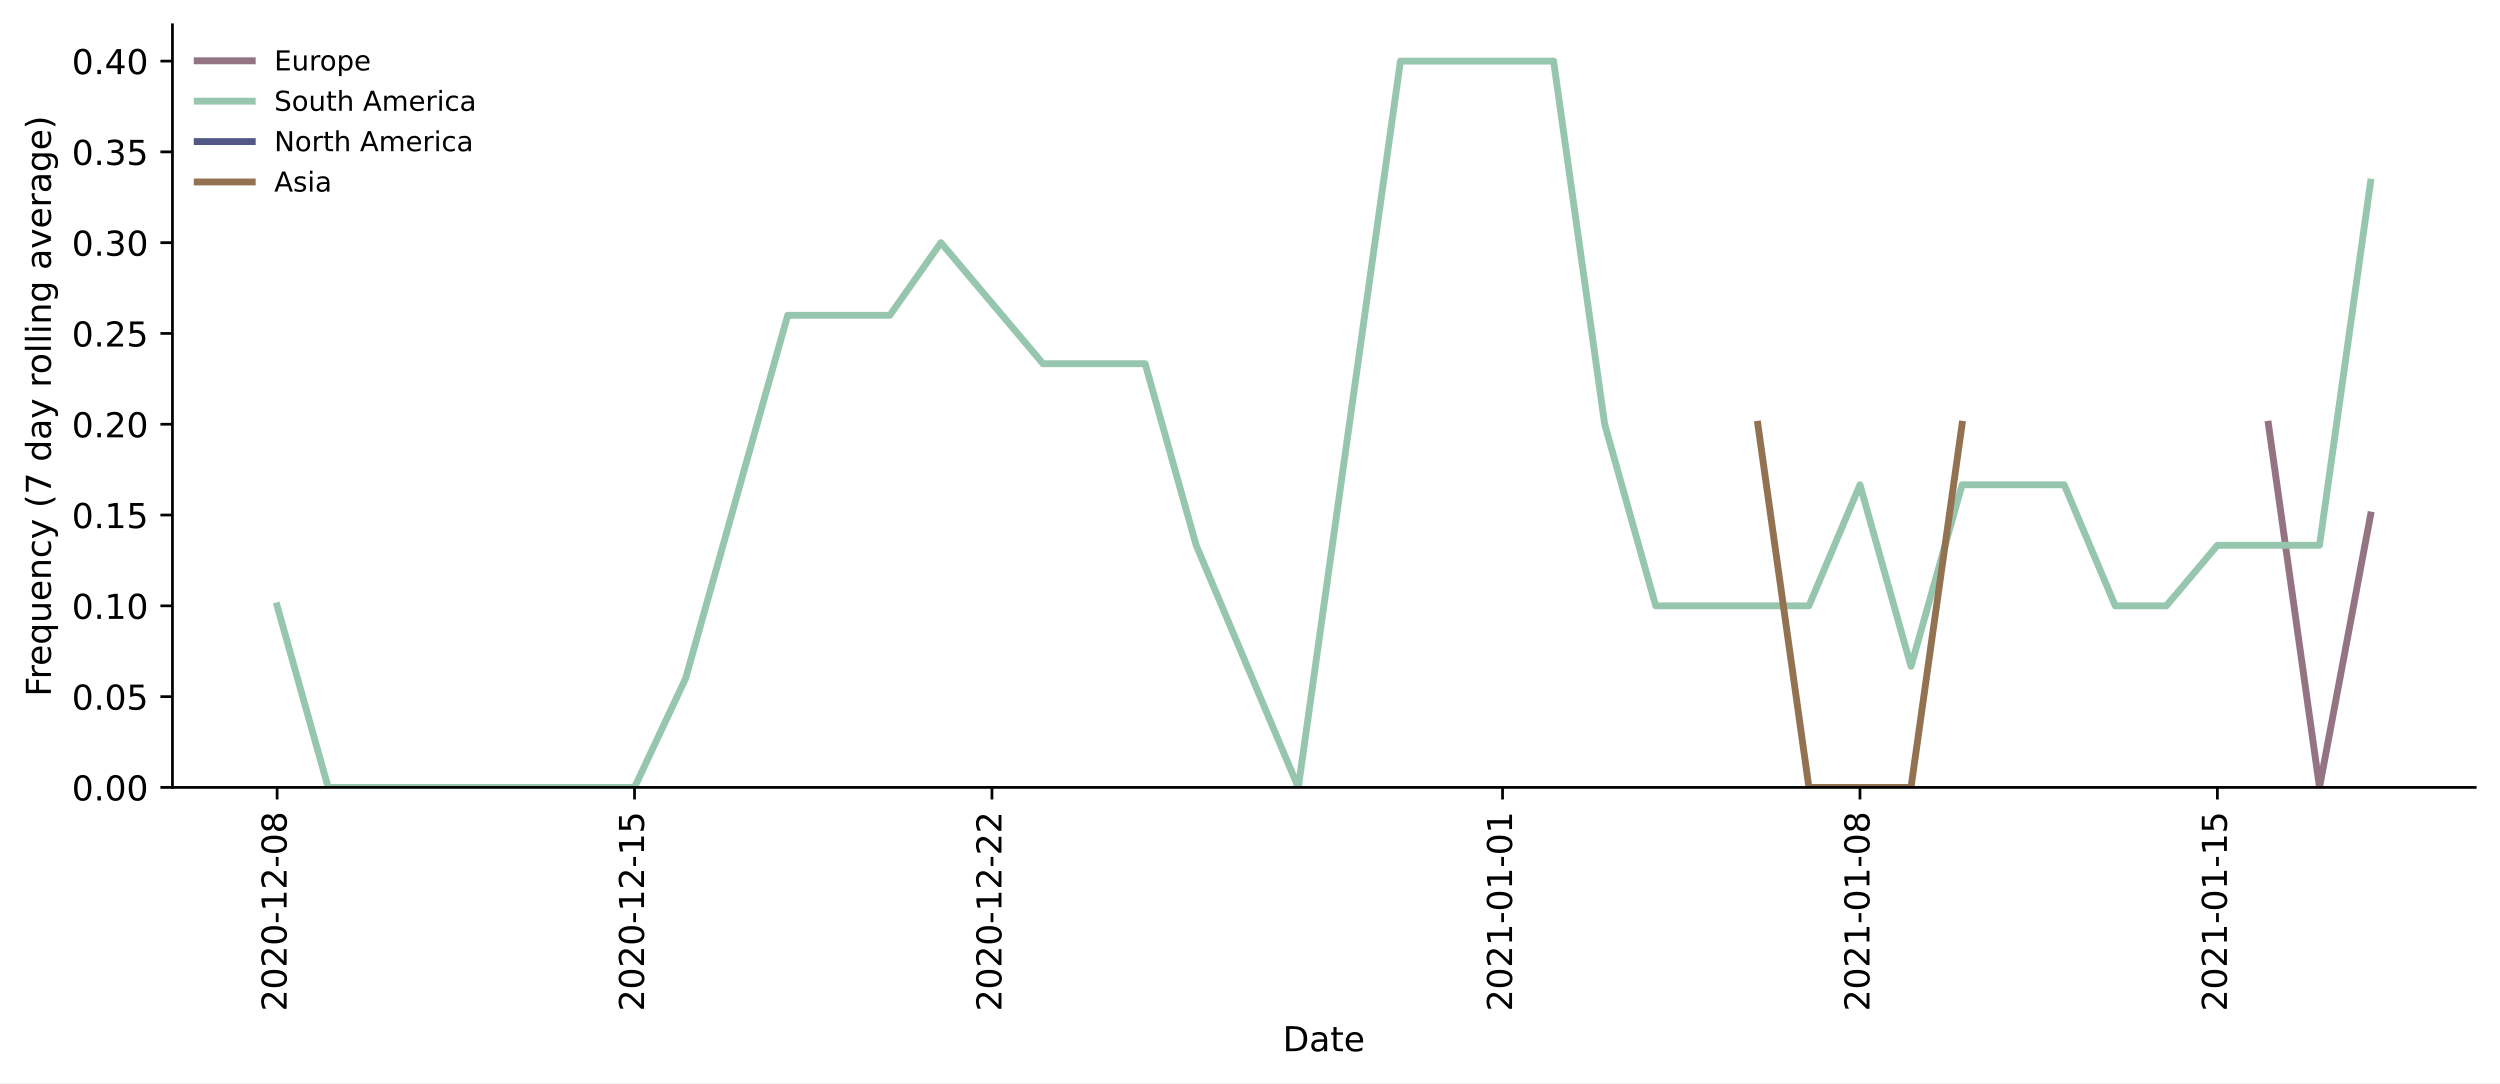
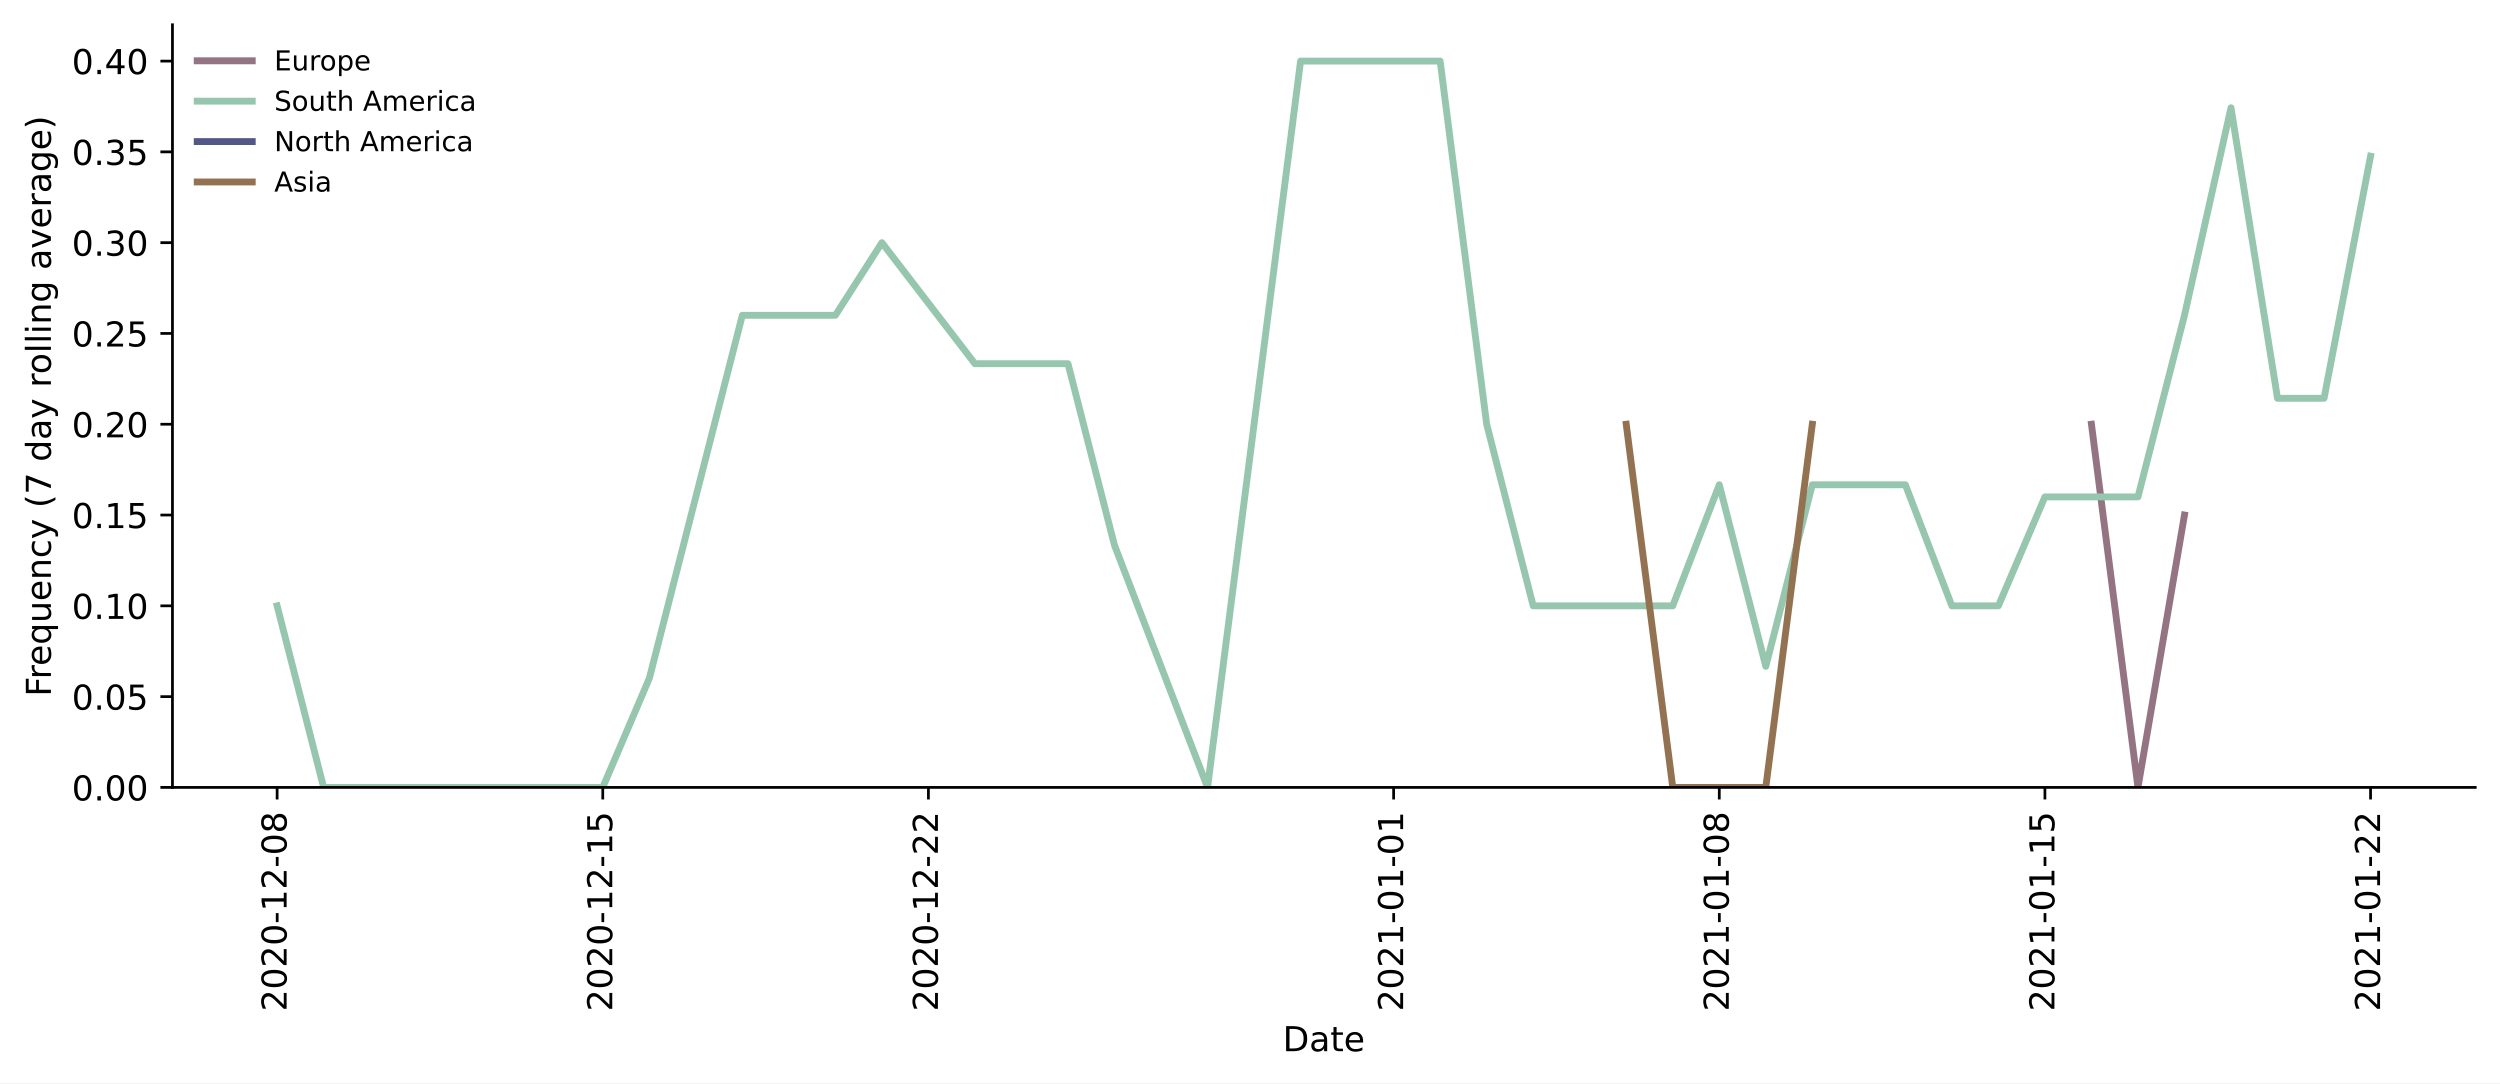
<svg xmlns="http://www.w3.org/2000/svg" xmlns:xlink="http://www.w3.org/1999/xlink" height="314.954pt" version="1.1" viewBox="0 0 726.944 314.954" width="726.944pt">
  <defs>
    <style type="text/css">*{stroke-linecap:butt;stroke-linejoin:round;}</style>
  </defs>
  <g id="figure_1">
    <g id="patch_1">
      <path d="M 0 314.954  L 726.944 314.954  L 726.944 0  L 0 0  z " style="fill:#ffffff;" />
    </g>
    <g id="axes_1">
      <g id="patch_2">
        <path d="M 50.144 228.96  L 719.744 228.96  L 719.744 7.2  L 50.144 7.2  z " style="fill:#ffffff;" />
      </g>
      <g id="matplotlib.axis_1">
        <g id="xtick_1">
          <g id="line2d_1">
            <defs>
-               <path d="M 0 0  L 0 3.5  " id="ma8c5fce432" style="stroke:#000000;stroke-width:0.8;" />
-             </defs>
-             <g>
-               <use style="stroke:#000000;stroke-width:0.8;" x="80.58" xlink:href="#ma8c5fce432" y="228.96" />
+               <path d="M 0 0  L 0 3.5  " id="m5f288d30f6" style="stroke:#000000;stroke-width:0.8;" />
+             </defs>
+             <g>
+               <use style="stroke:#000000;stroke-width:0.8;" x="80.58" xlink:href="#m5f288d30f6" y="228.96" />
            </g>
          </g>
          <g id="text_1">
            <g transform="translate(83.33949 294.0756)rotate(-90)scale(0.1 -0.1)">
              <defs>
                <path d="M 19.188 8.297  L 53.609 8.297  L 53.609 0  L 7.328 0  L 7.328 8.297  Q 12.938 14.109 22.625 23.891  Q 32.328 33.688 34.812 36.531  Q 39.547 41.844 41.422 45.531  Q 43.312 49.219 43.312 52.781  Q 43.312 58.594 39.234 62.25  Q 35.156 65.922 28.609 65.922  Q 23.969 65.922 18.812 64.312  Q 13.672 62.703 7.812 59.422  L 7.812 69.391  Q 13.766 71.781 18.938 73  Q 24.125 74.219 28.422 74.219  Q 39.75 74.219 46.484 68.547  Q 53.219 62.891 53.219 53.422  Q 53.219 48.922 51.531 44.891  Q 49.859 40.875 45.406 35.406  Q 44.188 33.984 37.641 27.219  Q 31.109 20.453 19.188 8.297  z " id="DejaVuSans-50" />
                <path d="M 31.781 66.406  Q 24.172 66.406 20.328 58.906  Q 16.5 51.422 16.5 36.375  Q 16.5 21.391 20.328 13.891  Q 24.172 6.391 31.781 6.391  Q 39.453 6.391 43.281 13.891  Q 47.125 21.391 47.125 36.375  Q 47.125 51.422 43.281 58.906  Q 39.453 66.406 31.781 66.406  z M 31.781 74.219  Q 44.047 74.219 50.516 64.516  Q 56.984 54.828 56.984 36.375  Q 56.984 17.969 50.516 8.266  Q 44.047 -1.422 31.781 -1.422  Q 19.531 -1.422 13.062 8.266  Q 6.594 17.969 6.594 36.375  Q 6.594 54.828 13.062 64.516  Q 19.531 74.219 31.781 74.219  z " id="DejaVuSans-48" />
                <path d="M 4.891 31.391  L 31.203 31.391  L 31.203 23.391  L 4.891 23.391  z " id="DejaVuSans-45" />
                <path d="M 12.406 8.297  L 28.516 8.297  L 28.516 63.922  L 10.984 60.406  L 10.984 69.391  L 28.422 72.906  L 38.281 72.906  L 38.281 8.297  L 54.391 8.297  L 54.391 0  L 12.406 0  z " id="DejaVuSans-49" />
                <path d="M 31.781 34.625  Q 24.75 34.625 20.719 30.859  Q 16.703 27.094 16.703 20.516  Q 16.703 13.922 20.719 10.156  Q 24.75 6.391 31.781 6.391  Q 38.812 6.391 42.859 10.172  Q 46.922 13.969 46.922 20.516  Q 46.922 27.094 42.891 30.859  Q 38.875 34.625 31.781 34.625  z M 21.922 38.812  Q 15.578 40.375 12.031 44.719  Q 8.5 49.078 8.5 55.328  Q 8.5 64.062 14.719 69.141  Q 20.953 74.219 31.781 74.219  Q 42.672 74.219 48.875 69.141  Q 55.078 64.062 55.078 55.328  Q 55.078 49.078 51.531 44.719  Q 48 40.375 41.703 38.812  Q 48.828 37.156 52.797 32.312  Q 56.781 27.484 56.781 20.516  Q 56.781 9.906 50.312 4.234  Q 43.844 -1.422 31.781 -1.422  Q 19.734 -1.422 13.25 4.234  Q 6.781 9.906 6.781 20.516  Q 6.781 27.484 10.781 32.312  Q 14.797 37.156 21.922 38.812  z M 18.312 54.391  Q 18.312 48.734 21.844 45.562  Q 25.391 42.391 31.781 42.391  Q 38.141 42.391 41.719 45.562  Q 45.312 48.734 45.312 54.391  Q 45.312 60.062 41.719 63.234  Q 38.141 66.406 31.781 66.406  Q 25.391 66.406 21.844 63.234  Q 18.312 60.062 18.312 54.391  z " id="DejaVuSans-56" />
              </defs>
              <use xlink:href="#DejaVuSans-50" />
              <use x="63.623" xlink:href="#DejaVuSans-48" />
              <use x="127.246" xlink:href="#DejaVuSans-50" />
              <use x="190.869" xlink:href="#DejaVuSans-48" />
              <use x="254.492" xlink:href="#DejaVuSans-45" />
              <use x="290.576" xlink:href="#DejaVuSans-49" />
              <use x="354.199" xlink:href="#DejaVuSans-50" />
              <use x="417.822" xlink:href="#DejaVuSans-45" />
              <use x="453.906" xlink:href="#DejaVuSans-48" />
              <use x="517.529" xlink:href="#DejaVuSans-56" />
            </g>
          </g>
        </g>
        <g id="xtick_2">
          <g id="line2d_2">
            <g>
-               <use style="stroke:#000000;stroke-width:0.8;" x="184.509" xlink:href="#ma8c5fce432" y="228.96" />
+               <use style="stroke:#000000;stroke-width:0.8;" x="175.271" xlink:href="#m5f288d30f6" y="228.96" />
            </g>
          </g>
          <g id="text_2">
-             <g transform="translate(187.2685 294.0756)rotate(-90)scale(0.1 -0.1)">
+             <g transform="translate(178.0304 294.0756)rotate(-90)scale(0.1 -0.1)">
              <defs>
                <path d="M 10.797 72.906  L 49.516 72.906  L 49.516 64.594  L 19.828 64.594  L 19.828 46.734  Q 21.969 47.469 24.109 47.828  Q 26.266 48.188 28.422 48.188  Q 40.625 48.188 47.75 41.5  Q 54.891 34.812 54.891 23.391  Q 54.891 11.625 47.562 5.094  Q 40.234 -1.422 26.906 -1.422  Q 22.312 -1.422 17.547 -0.641  Q 12.797 0.141 7.719 1.703  L 7.719 11.625  Q 12.109 9.234 16.797 8.062  Q 21.484 6.891 26.703 6.891  Q 35.156 6.891 40.078 11.328  Q 45.016 15.766 45.016 23.391  Q 45.016 31 40.078 35.438  Q 35.156 39.891 26.703 39.891  Q 22.75 39.891 18.812 39.016  Q 14.891 38.141 10.797 36.281  z " id="DejaVuSans-53" />
              </defs>
              <use xlink:href="#DejaVuSans-50" />
              <use x="63.623" xlink:href="#DejaVuSans-48" />
              <use x="127.246" xlink:href="#DejaVuSans-50" />
              <use x="190.869" xlink:href="#DejaVuSans-48" />
              <use x="254.492" xlink:href="#DejaVuSans-45" />
              <use x="290.576" xlink:href="#DejaVuSans-49" />
              <use x="354.199" xlink:href="#DejaVuSans-50" />
              <use x="417.822" xlink:href="#DejaVuSans-45" />
              <use x="453.906" xlink:href="#DejaVuSans-49" />
              <use x="517.529" xlink:href="#DejaVuSans-53" />
            </g>
          </g>
        </g>
        <g id="xtick_3">
          <g id="line2d_3">
            <g>
-               <use style="stroke:#000000;stroke-width:0.8;" x="288.438" xlink:href="#ma8c5fce432" y="228.96" />
+               <use style="stroke:#000000;stroke-width:0.8;" x="269.962" xlink:href="#m5f288d30f6" y="228.96" />
            </g>
          </g>
          <g id="text_3">
-             <g transform="translate(291.1976 294.0756)rotate(-90)scale(0.1 -0.1)">
+             <g transform="translate(272.7213 294.0756)rotate(-90)scale(0.1 -0.1)">
              <use xlink:href="#DejaVuSans-50" />
              <use x="63.623" xlink:href="#DejaVuSans-48" />
              <use x="127.246" xlink:href="#DejaVuSans-50" />
              <use x="190.869" xlink:href="#DejaVuSans-48" />
              <use x="254.492" xlink:href="#DejaVuSans-45" />
              <use x="290.576" xlink:href="#DejaVuSans-49" />
              <use x="354.199" xlink:href="#DejaVuSans-50" />
              <use x="417.822" xlink:href="#DejaVuSans-45" />
              <use x="453.906" xlink:href="#DejaVuSans-50" />
              <use x="517.529" xlink:href="#DejaVuSans-50" />
            </g>
          </g>
        </g>
        <g id="xtick_4">
          <g id="line2d_4">
            <g>
-               <use style="stroke:#000000;stroke-width:0.8;" x="436.908" xlink:href="#ma8c5fce432" y="228.96" />
+               <use style="stroke:#000000;stroke-width:0.8;" x="405.235" xlink:href="#m5f288d30f6" y="228.96" />
            </g>
          </g>
          <g id="text_4">
-             <g transform="translate(439.6676 294.0756)rotate(-90)scale(0.1 -0.1)">
+             <g transform="translate(407.994 294.0756)rotate(-90)scale(0.1 -0.1)">
              <use xlink:href="#DejaVuSans-50" />
              <use x="63.623" xlink:href="#DejaVuSans-48" />
              <use x="127.246" xlink:href="#DejaVuSans-50" />
              <use x="190.869" xlink:href="#DejaVuSans-49" />
              <use x="254.492" xlink:href="#DejaVuSans-45" />
              <use x="290.576" xlink:href="#DejaVuSans-48" />
              <use x="354.199" xlink:href="#DejaVuSans-49" />
              <use x="417.822" xlink:href="#DejaVuSans-45" />
              <use x="453.906" xlink:href="#DejaVuSans-48" />
              <use x="517.529" xlink:href="#DejaVuSans-49" />
            </g>
          </g>
        </g>
        <g id="xtick_5">
          <g id="line2d_5">
            <g>
-               <use style="stroke:#000000;stroke-width:0.8;" x="540.837" xlink:href="#ma8c5fce432" y="228.96" />
+               <use style="stroke:#000000;stroke-width:0.8;" x="499.926" xlink:href="#m5f288d30f6" y="228.96" />
            </g>
          </g>
          <g id="text_5">
-             <g transform="translate(543.5967 294.0756)rotate(-90)scale(0.1 -0.1)">
+             <g transform="translate(502.6849 294.0756)rotate(-90)scale(0.1 -0.1)">
              <use xlink:href="#DejaVuSans-50" />
              <use x="63.623" xlink:href="#DejaVuSans-48" />
              <use x="127.246" xlink:href="#DejaVuSans-50" />
              <use x="190.869" xlink:href="#DejaVuSans-49" />
              <use x="254.492" xlink:href="#DejaVuSans-45" />
              <use x="290.576" xlink:href="#DejaVuSans-48" />
              <use x="354.199" xlink:href="#DejaVuSans-49" />
              <use x="417.822" xlink:href="#DejaVuSans-45" />
              <use x="453.906" xlink:href="#DejaVuSans-48" />
              <use x="517.529" xlink:href="#DejaVuSans-56" />
            </g>
          </g>
        </g>
        <g id="xtick_6">
          <g id="line2d_6">
            <g>
-               <use style="stroke:#000000;stroke-width:0.8;" x="644.766" xlink:href="#ma8c5fce432" y="228.96" />
+               <use style="stroke:#000000;stroke-width:0.8;" x="594.616" xlink:href="#m5f288d30f6" y="228.96" />
            </g>
          </g>
          <g id="text_6">
-             <g transform="translate(647.5257 294.0756)rotate(-90)scale(0.1 -0.1)">
+             <g transform="translate(597.3759 294.0756)rotate(-90)scale(0.1 -0.1)">
              <use xlink:href="#DejaVuSans-50" />
              <use x="63.623" xlink:href="#DejaVuSans-48" />
              <use x="127.246" xlink:href="#DejaVuSans-50" />
              <use x="190.869" xlink:href="#DejaVuSans-49" />
              <use x="254.492" xlink:href="#DejaVuSans-45" />
              <use x="290.576" xlink:href="#DejaVuSans-48" />
              <use x="354.199" xlink:href="#DejaVuSans-49" />
              <use x="417.822" xlink:href="#DejaVuSans-45" />
              <use x="453.906" xlink:href="#DejaVuSans-49" />
              <use x="517.529" xlink:href="#DejaVuSans-53" />
            </g>
          </g>
        </g>
-         <g id="text_7">
+         <g id="xtick_7">
+           <g id="line2d_7">
+             <g>
+               <use style="stroke:#000000;stroke-width:0.8;" x="689.307" xlink:href="#m5f288d30f6" y="228.96" />
+             </g>
+           </g>
+           <g id="text_7">
+             <g transform="translate(692.0668 294.0756)rotate(-90)scale(0.1 -0.1)">
+               <use xlink:href="#DejaVuSans-50" />
+               <use x="63.623" xlink:href="#DejaVuSans-48" />
+               <use x="127.246" xlink:href="#DejaVuSans-50" />
+               <use x="190.869" xlink:href="#DejaVuSans-49" />
+               <use x="254.492" xlink:href="#DejaVuSans-45" />
+               <use x="290.576" xlink:href="#DejaVuSans-48" />
+               <use x="354.199" xlink:href="#DejaVuSans-49" />
+               <use x="417.822" xlink:href="#DejaVuSans-45" />
+               <use x="453.906" xlink:href="#DejaVuSans-50" />
+               <use x="517.529" xlink:href="#DejaVuSans-50" />
+             </g>
+           </g>
+         </g>
+         <g id="text_8">
          <g transform="translate(372.993 305.6741)scale(0.1 -0.1)">
            <defs>
              <path d="M 19.672 64.797  L 19.672 8.109  L 31.594 8.109  Q 46.688 8.109 53.688 14.938  Q 60.688 21.781 60.688 36.531  Q 60.688 51.172 53.688 57.984  Q 46.688 64.797 31.594 64.797  z M 9.812 72.906  L 30.078 72.906  Q 51.266 72.906 61.172 64.094  Q 71.094 55.281 71.094 36.531  Q 71.094 17.672 61.125 8.828  Q 51.172 0 30.078 0  L 9.812 0  z " id="DejaVuSans-68" />
              <path d="M 34.281 27.484  Q 23.391 27.484 19.188 25  Q 14.984 22.516 14.984 16.5  Q 14.984 11.719 18.141 8.906  Q 21.297 6.109 26.703 6.109  Q 34.188 6.109 38.703 11.406  Q 43.219 16.703 43.219 25.484  L 43.219 27.484  z M 52.203 31.203  L 52.203 0  L 43.219 0  L 43.219 8.297  Q 40.141 3.328 35.547 0.953  Q 30.953 -1.422 24.312 -1.422  Q 15.922 -1.422 10.953 3.297  Q 6 8.016 6 15.922  Q 6 25.141 12.172 29.828  Q 18.359 34.516 30.609 34.516  L 43.219 34.516  L 43.219 35.406  Q 43.219 41.609 39.141 45  Q 35.062 48.391 27.688 48.391  Q 23 48.391 18.547 47.266  Q 14.109 46.141 10.016 43.891  L 10.016 52.203  Q 14.938 54.109 19.578 55.047  Q 24.219 56 28.609 56  Q 40.484 56 46.344 49.844  Q 52.203 43.703 52.203 31.203  z " id="DejaVuSans-97" />
              <path d="M 18.312 70.219  L 18.312 54.688  L 36.812 54.688  L 36.812 47.703  L 18.312 47.703  L 18.312 18.016  Q 18.312 11.328 20.141 9.422  Q 21.969 7.516 27.594 7.516  L 36.812 7.516  L 36.812 0  L 27.594 0  Q 17.188 0 13.234 3.875  Q 9.281 7.766 9.281 18.016  L 9.281 47.703  L 2.688 47.703  L 2.688 54.688  L 9.281 54.688  L 9.281 70.219  z " id="DejaVuSans-116" />
              <path d="M 56.203 29.594  L 56.203 25.203  L 14.891 25.203  Q 15.484 15.922 20.484 11.062  Q 25.484 6.203 34.422 6.203  Q 39.594 6.203 44.453 7.469  Q 49.312 8.734 54.109 11.281  L 54.109 2.781  Q 49.266 0.734 44.188 -0.344  Q 39.109 -1.422 33.891 -1.422  Q 20.797 -1.422 13.156 6.188  Q 5.516 13.812 5.516 26.812  Q 5.516 40.234 12.766 48.109  Q 20.016 56 32.328 56  Q 43.359 56 49.781 48.891  Q 56.203 41.797 56.203 29.594  z M 47.219 32.234  Q 47.125 39.594 43.094 43.984  Q 39.062 48.391 32.422 48.391  Q 24.906 48.391 20.391 44.141  Q 15.875 39.891 15.188 32.172  z " id="DejaVuSans-101" />
            </defs>
            <use xlink:href="#DejaVuSans-68" />
            <use x="77.002" xlink:href="#DejaVuSans-97" />
            <use x="138.281" xlink:href="#DejaVuSans-116" />
            <use x="177.49" xlink:href="#DejaVuSans-101" />
          </g>
        </g>
      </g>
      <g id="matplotlib.axis_2">
        <g id="ytick_1">
-           <g id="line2d_7">
-             <defs>
-               <path d="M 0 0  L -3.5 0  " id="m1491274ec3" style="stroke:#000000;stroke-width:0.8;" />
-             </defs>
-             <g>
-               <use style="stroke:#000000;stroke-width:0.8;" x="50.144" xlink:href="#m1491274ec3" y="228.96" />
-             </g>
-           </g>
-           <g id="text_8">
+           <g id="line2d_8">
+             <defs>
+               <path d="M 0 0  L -3.5 0  " id="m6d4453abf6" style="stroke:#000000;stroke-width:0.8;" />
+             </defs>
+             <g>
+               <use style="stroke:#000000;stroke-width:0.8;" x="50.144" xlink:href="#m6d4453abf6" y="228.96" />
+             </g>
+           </g>
+           <g id="text_9">
            <g transform="translate(20.87813 232.7592)scale(0.1 -0.1)">
              <defs>
                <path d="M 10.688 12.406  L 21 12.406  L 21 0  L 10.688 0  z " id="DejaVuSans-46" />
              </defs>
              <use xlink:href="#DejaVuSans-48" />
              <use x="63.623" xlink:href="#DejaVuSans-46" />
              <use x="95.41" xlink:href="#DejaVuSans-48" />
              <use x="159.033" xlink:href="#DejaVuSans-48" />
            </g>
          </g>
        </g>
        <g id="ytick_2">
-           <g id="line2d_8">
-             <g>
-               <use style="stroke:#000000;stroke-width:0.8;" x="50.144" xlink:href="#m1491274ec3" y="202.56" />
-             </g>
-           </g>
-           <g id="text_9">
+           <g id="line2d_9">
+             <g>
+               <use style="stroke:#000000;stroke-width:0.8;" x="50.144" xlink:href="#m6d4453abf6" y="202.56" />
+             </g>
+           </g>
+           <g id="text_10">
            <g transform="translate(20.87813 206.3592)scale(0.1 -0.1)">
              <use xlink:href="#DejaVuSans-48" />
              <use x="63.623" xlink:href="#DejaVuSans-46" />
              <use x="95.41" xlink:href="#DejaVuSans-48" />
              <use x="159.033" xlink:href="#DejaVuSans-53" />
            </g>
          </g>
        </g>
        <g id="ytick_3">
-           <g id="line2d_9">
-             <g>
-               <use style="stroke:#000000;stroke-width:0.8;" x="50.144" xlink:href="#m1491274ec3" y="176.16" />
-             </g>
-           </g>
-           <g id="text_10">
+           <g id="line2d_10">
+             <g>
+               <use style="stroke:#000000;stroke-width:0.8;" x="50.144" xlink:href="#m6d4453abf6" y="176.16" />
+             </g>
+           </g>
+           <g id="text_11">
            <g transform="translate(20.87813 179.9592)scale(0.1 -0.1)">
              <use xlink:href="#DejaVuSans-48" />
              <use x="63.623" xlink:href="#DejaVuSans-46" />
              <use x="95.41" xlink:href="#DejaVuSans-49" />
              <use x="159.033" xlink:href="#DejaVuSans-48" />
            </g>
          </g>
        </g>
        <g id="ytick_4">
-           <g id="line2d_10">
-             <g>
-               <use style="stroke:#000000;stroke-width:0.8;" x="50.144" xlink:href="#m1491274ec3" y="149.76" />
-             </g>
-           </g>
-           <g id="text_11">
+           <g id="line2d_11">
+             <g>
+               <use style="stroke:#000000;stroke-width:0.8;" x="50.144" xlink:href="#m6d4453abf6" y="149.76" />
+             </g>
+           </g>
+           <g id="text_12">
            <g transform="translate(20.87813 153.5592)scale(0.1 -0.1)">
              <use xlink:href="#DejaVuSans-48" />
              <use x="63.623" xlink:href="#DejaVuSans-46" />
              <use x="95.41" xlink:href="#DejaVuSans-49" />
              <use x="159.033" xlink:href="#DejaVuSans-53" />
            </g>
          </g>
        </g>
        <g id="ytick_5">
-           <g id="line2d_11">
-             <g>
-               <use style="stroke:#000000;stroke-width:0.8;" x="50.144" xlink:href="#m1491274ec3" y="123.36" />
-             </g>
-           </g>
-           <g id="text_12">
+           <g id="line2d_12">
+             <g>
+               <use style="stroke:#000000;stroke-width:0.8;" x="50.144" xlink:href="#m6d4453abf6" y="123.36" />
+             </g>
+           </g>
+           <g id="text_13">
            <g transform="translate(20.87813 127.1592)scale(0.1 -0.1)">
              <use xlink:href="#DejaVuSans-48" />
              <use x="63.623" xlink:href="#DejaVuSans-46" />
              <use x="95.41" xlink:href="#DejaVuSans-50" />
              <use x="159.033" xlink:href="#DejaVuSans-48" />
            </g>
          </g>
        </g>
        <g id="ytick_6">
-           <g id="line2d_12">
-             <g>
-               <use style="stroke:#000000;stroke-width:0.8;" x="50.144" xlink:href="#m1491274ec3" y="96.96" />
-             </g>
-           </g>
-           <g id="text_13">
+           <g id="line2d_13">
+             <g>
+               <use style="stroke:#000000;stroke-width:0.8;" x="50.144" xlink:href="#m6d4453abf6" y="96.96" />
+             </g>
+           </g>
+           <g id="text_14">
            <g transform="translate(20.87813 100.7592)scale(0.1 -0.1)">
              <use xlink:href="#DejaVuSans-48" />
              <use x="63.623" xlink:href="#DejaVuSans-46" />
              <use x="95.41" xlink:href="#DejaVuSans-50" />
              <use x="159.033" xlink:href="#DejaVuSans-53" />
            </g>
          </g>
        </g>
        <g id="ytick_7">
-           <g id="line2d_13">
-             <g>
-               <use style="stroke:#000000;stroke-width:0.8;" x="50.144" xlink:href="#m1491274ec3" y="70.56" />
-             </g>
-           </g>
-           <g id="text_14">
+           <g id="line2d_14">
+             <g>
+               <use style="stroke:#000000;stroke-width:0.8;" x="50.144" xlink:href="#m6d4453abf6" y="70.56" />
+             </g>
+           </g>
+           <g id="text_15">
            <g transform="translate(20.87813 74.35922)scale(0.1 -0.1)">
              <defs>
                <path d="M 40.578 39.312  Q 47.656 37.797 51.625 33  Q 55.609 28.219 55.609 21.188  Q 55.609 10.406 48.188 4.484  Q 40.766 -1.422 27.094 -1.422  Q 22.516 -1.422 17.656 -0.516  Q 12.797 0.391 7.625 2.203  L 7.625 11.719  Q 11.719 9.328 16.594 8.109  Q 21.484 6.891 26.812 6.891  Q 36.078 6.891 40.938 10.547  Q 45.797 14.203 45.797 21.188  Q 45.797 27.641 41.281 31.266  Q 36.766 34.906 28.719 34.906  L 20.219 34.906  L 20.219 43.016  L 29.109 43.016  Q 36.375 43.016 40.234 45.922  Q 44.094 48.828 44.094 54.297  Q 44.094 59.906 40.109 62.906  Q 36.141 65.922 28.719 65.922  Q 24.656 65.922 20.016 65.031  Q 15.375 64.156 9.812 62.312  L 9.812 71.094  Q 15.438 72.656 20.344 73.438  Q 25.25 74.219 29.594 74.219  Q 40.828 74.219 47.359 69.109  Q 53.906 64.016 53.906 55.328  Q 53.906 49.266 50.438 45.094  Q 46.969 40.922 40.578 39.312  z " id="DejaVuSans-51" />
              </defs>
              <use xlink:href="#DejaVuSans-48" />
              <use x="63.623" xlink:href="#DejaVuSans-46" />
              <use x="95.41" xlink:href="#DejaVuSans-51" />
              <use x="159.033" xlink:href="#DejaVuSans-48" />
            </g>
          </g>
        </g>
        <g id="ytick_8">
-           <g id="line2d_14">
-             <g>
-               <use style="stroke:#000000;stroke-width:0.8;" x="50.144" xlink:href="#m1491274ec3" y="44.16" />
-             </g>
-           </g>
-           <g id="text_15">
+           <g id="line2d_15">
+             <g>
+               <use style="stroke:#000000;stroke-width:0.8;" x="50.144" xlink:href="#m6d4453abf6" y="44.16" />
+             </g>
+           </g>
+           <g id="text_16">
            <g transform="translate(20.87813 47.95922)scale(0.1 -0.1)">
              <use xlink:href="#DejaVuSans-48" />
              <use x="63.623" xlink:href="#DejaVuSans-46" />
              <use x="95.41" xlink:href="#DejaVuSans-51" />
              <use x="159.033" xlink:href="#DejaVuSans-53" />
            </g>
          </g>
        </g>
        <g id="ytick_9">
-           <g id="line2d_15">
-             <g>
-               <use style="stroke:#000000;stroke-width:0.8;" x="50.144" xlink:href="#m1491274ec3" y="17.76" />
-             </g>
-           </g>
-           <g id="text_16">
+           <g id="line2d_16">
+             <g>
+               <use style="stroke:#000000;stroke-width:0.8;" x="50.144" xlink:href="#m6d4453abf6" y="17.76" />
+             </g>
+           </g>
+           <g id="text_17">
            <g transform="translate(20.87813 21.55922)scale(0.1 -0.1)">
              <defs>
                <path d="M 37.797 64.312  L 12.891 25.391  L 37.797 25.391  z M 35.203 72.906  L 47.609 72.906  L 47.609 25.391  L 58.016 25.391  L 58.016 17.188  L 47.609 17.188  L 47.609 0  L 37.797 0  L 37.797 17.188  L 4.891 17.188  L 4.891 26.703  z " id="DejaVuSans-52" />
              </defs>
              <use xlink:href="#DejaVuSans-48" />
              <use x="63.623" xlink:href="#DejaVuSans-46" />
              <use x="95.41" xlink:href="#DejaVuSans-52" />
              <use x="159.033" xlink:href="#DejaVuSans-48" />
            </g>
          </g>
        </g>
-         <g id="text_17">
+         <g id="text_18">
          <g transform="translate(14.79844 202.5292)rotate(-90)scale(0.1 -0.1)">
            <defs>
              <path d="M 9.812 72.906  L 51.703 72.906  L 51.703 64.594  L 19.672 64.594  L 19.672 43.109  L 48.578 43.109  L 48.578 34.812  L 19.672 34.812  L 19.672 0  L 9.812 0  z " id="DejaVuSans-70" />
              <path d="M 41.109 46.297  Q 39.594 47.172 37.812 47.578  Q 36.031 48 33.891 48  Q 26.266 48 22.188 43.047  Q 18.109 38.094 18.109 28.812  L 18.109 0  L 9.078 0  L 9.078 54.688  L 18.109 54.688  L 18.109 46.188  Q 20.953 51.172 25.484 53.578  Q 30.031 56 36.531 56  Q 37.453 56 38.578 55.875  Q 39.703 55.766 41.062 55.516  z " id="DejaVuSans-114" />
              <path d="M 14.797 27.297  Q 14.797 17.391 18.875 11.75  Q 22.953 6.109 30.078 6.109  Q 37.203 6.109 41.297 11.75  Q 45.406 17.391 45.406 27.297  Q 45.406 37.203 41.297 42.844  Q 37.203 48.484 30.078 48.484  Q 22.953 48.484 18.875 42.844  Q 14.797 37.203 14.797 27.297  z M 45.406 8.203  Q 42.578 3.328 38.25 0.953  Q 33.938 -1.422 27.875 -1.422  Q 17.969 -1.422 11.734 6.484  Q 5.516 14.406 5.516 27.297  Q 5.516 40.188 11.734 48.094  Q 17.969 56 27.875 56  Q 33.938 56 38.25 53.625  Q 42.578 51.266 45.406 46.391  L 45.406 54.688  L 54.391 54.688  L 54.391 -20.797  L 45.406 -20.797  z " id="DejaVuSans-113" />
              <path d="M 8.5 21.578  L 8.5 54.688  L 17.484 54.688  L 17.484 21.922  Q 17.484 14.156 20.5 10.266  Q 23.531 6.391 29.594 6.391  Q 36.859 6.391 41.078 11.031  Q 45.312 15.672 45.312 23.688  L 45.312 54.688  L 54.297 54.688  L 54.297 0  L 45.312 0  L 45.312 8.406  Q 42.047 3.422 37.719 1  Q 33.406 -1.422 27.688 -1.422  Q 18.266 -1.422 13.375 4.438  Q 8.5 10.297 8.5 21.578  z M 31.109 56  z " id="DejaVuSans-117" />
              <path d="M 54.891 33.016  L 54.891 0  L 45.906 0  L 45.906 32.719  Q 45.906 40.484 42.875 44.328  Q 39.844 48.188 33.797 48.188  Q 26.516 48.188 22.312 43.547  Q 18.109 38.922 18.109 30.906  L 18.109 0  L 9.078 0  L 9.078 54.688  L 18.109 54.688  L 18.109 46.188  Q 21.344 51.125 25.703 53.562  Q 30.078 56 35.797 56  Q 45.219 56 50.047 50.172  Q 54.891 44.344 54.891 33.016  z " id="DejaVuSans-110" />
              <path d="M 48.781 52.594  L 48.781 44.188  Q 44.969 46.297 41.141 47.344  Q 37.312 48.391 33.406 48.391  Q 24.656 48.391 19.812 42.844  Q 14.984 37.312 14.984 27.297  Q 14.984 17.281 19.812 11.734  Q 24.656 6.203 33.406 6.203  Q 37.312 6.203 41.141 7.25  Q 44.969 8.297 48.781 10.406  L 48.781 2.094  Q 45.016 0.344 40.984 -0.531  Q 36.969 -1.422 32.422 -1.422  Q 20.062 -1.422 12.781 6.344  Q 5.516 14.109 5.516 27.297  Q 5.516 40.672 12.859 48.328  Q 20.219 56 33.016 56  Q 37.156 56 41.109 55.141  Q 45.062 54.297 48.781 52.594  z " id="DejaVuSans-99" />
              <path d="M 32.172 -5.078  Q 28.375 -14.844 24.75 -17.812  Q 21.141 -20.797 15.094 -20.797  L 7.906 -20.797  L 7.906 -13.281  L 13.188 -13.281  Q 16.891 -13.281 18.938 -11.516  Q 21 -9.766 23.484 -3.219  L 25.094 0.875  L 2.984 54.688  L 12.5 54.688  L 29.594 11.922  L 46.688 54.688  L 56.203 54.688  z " id="DejaVuSans-121" />
              <path id="DejaVuSans-32" />
              <path d="M 31 75.875  Q 24.469 64.656 21.281 53.656  Q 18.109 42.672 18.109 31.391  Q 18.109 20.125 21.312 9.062  Q 24.516 -2 31 -13.188  L 23.188 -13.188  Q 15.875 -1.703 12.234 9.375  Q 8.594 20.453 8.594 31.391  Q 8.594 42.281 12.203 53.312  Q 15.828 64.359 23.188 75.875  z " id="DejaVuSans-40" />
              <path d="M 8.203 72.906  L 55.078 72.906  L 55.078 68.703  L 28.609 0  L 18.312 0  L 43.219 64.594  L 8.203 64.594  z " id="DejaVuSans-55" />
              <path d="M 45.406 46.391  L 45.406 75.984  L 54.391 75.984  L 54.391 0  L 45.406 0  L 45.406 8.203  Q 42.578 3.328 38.25 0.953  Q 33.938 -1.422 27.875 -1.422  Q 17.969 -1.422 11.734 6.484  Q 5.516 14.406 5.516 27.297  Q 5.516 40.188 11.734 48.094  Q 17.969 56 27.875 56  Q 33.938 56 38.25 53.625  Q 42.578 51.266 45.406 46.391  z M 14.797 27.297  Q 14.797 17.391 18.875 11.75  Q 22.953 6.109 30.078 6.109  Q 37.203 6.109 41.297 11.75  Q 45.406 17.391 45.406 27.297  Q 45.406 37.203 41.297 42.844  Q 37.203 48.484 30.078 48.484  Q 22.953 48.484 18.875 42.844  Q 14.797 37.203 14.797 27.297  z " id="DejaVuSans-100" />
              <path d="M 30.609 48.391  Q 23.391 48.391 19.188 42.75  Q 14.984 37.109 14.984 27.297  Q 14.984 17.484 19.156 11.844  Q 23.344 6.203 30.609 6.203  Q 37.797 6.203 41.984 11.859  Q 46.188 17.531 46.188 27.297  Q 46.188 37.016 41.984 42.703  Q 37.797 48.391 30.609 48.391  z M 30.609 56  Q 42.328 56 49.016 48.375  Q 55.719 40.766 55.719 27.297  Q 55.719 13.875 49.016 6.219  Q 42.328 -1.422 30.609 -1.422  Q 18.844 -1.422 12.172 6.219  Q 5.516 13.875 5.516 27.297  Q 5.516 40.766 12.172 48.375  Q 18.844 56 30.609 56  z " id="DejaVuSans-111" />
              <path d="M 9.422 75.984  L 18.406 75.984  L 18.406 0  L 9.422 0  z " id="DejaVuSans-108" />
              <path d="M 9.422 54.688  L 18.406 54.688  L 18.406 0  L 9.422 0  z M 9.422 75.984  L 18.406 75.984  L 18.406 64.594  L 9.422 64.594  z " id="DejaVuSans-105" />
              <path d="M 45.406 27.984  Q 45.406 37.75 41.375 43.109  Q 37.359 48.484 30.078 48.484  Q 22.859 48.484 18.828 43.109  Q 14.797 37.75 14.797 27.984  Q 14.797 18.266 18.828 12.891  Q 22.859 7.516 30.078 7.516  Q 37.359 7.516 41.375 12.891  Q 45.406 18.266 45.406 27.984  z M 54.391 6.781  Q 54.391 -7.172 48.188 -13.984  Q 42 -20.797 29.203 -20.797  Q 24.469 -20.797 20.266 -20.094  Q 16.062 -19.391 12.109 -17.922  L 12.109 -9.188  Q 16.062 -11.328 19.922 -12.344  Q 23.781 -13.375 27.781 -13.375  Q 36.625 -13.375 41.016 -8.766  Q 45.406 -4.156 45.406 5.172  L 45.406 9.625  Q 42.625 4.781 38.281 2.391  Q 33.938 0 27.875 0  Q 17.828 0 11.672 7.656  Q 5.516 15.328 5.516 27.984  Q 5.516 40.672 11.672 48.328  Q 17.828 56 27.875 56  Q 33.938 56 38.281 53.609  Q 42.625 51.219 45.406 46.391  L 45.406 54.688  L 54.391 54.688  z " id="DejaVuSans-103" />
              <path d="M 2.984 54.688  L 12.5 54.688  L 29.594 8.797  L 46.688 54.688  L 56.203 54.688  L 35.688 0  L 23.484 0  z " id="DejaVuSans-118" />
              <path d="M 8.016 75.875  L 15.828 75.875  Q 23.141 64.359 26.781 53.312  Q 30.422 42.281 30.422 31.391  Q 30.422 20.453 26.781 9.375  Q 23.141 -1.703 15.828 -13.188  L 8.016 -13.188  Q 14.5 -2 17.703 9.062  Q 20.906 20.125 20.906 31.391  Q 20.906 42.672 17.703 53.656  Q 14.5 64.656 8.016 75.875  z " id="DejaVuSans-41" />
            </defs>
            <use xlink:href="#DejaVuSans-70" />
            <use x="50.27" xlink:href="#DejaVuSans-114" />
            <use x="89.133" xlink:href="#DejaVuSans-101" />
            <use x="150.656" xlink:href="#DejaVuSans-113" />
            <use x="214.133" xlink:href="#DejaVuSans-117" />
            <use x="277.512" xlink:href="#DejaVuSans-101" />
            <use x="339.035" xlink:href="#DejaVuSans-110" />
            <use x="402.414" xlink:href="#DejaVuSans-99" />
            <use x="457.395" xlink:href="#DejaVuSans-121" />
            <use x="516.574" xlink:href="#DejaVuSans-32" />
            <use x="548.361" xlink:href="#DejaVuSans-40" />
            <use x="587.375" xlink:href="#DejaVuSans-55" />
            <use x="650.998" xlink:href="#DejaVuSans-32" />
            <use x="682.785" xlink:href="#DejaVuSans-100" />
            <use x="746.262" xlink:href="#DejaVuSans-97" />
            <use x="807.541" xlink:href="#DejaVuSans-121" />
            <use x="866.721" xlink:href="#DejaVuSans-32" />
            <use x="898.508" xlink:href="#DejaVuSans-114" />
            <use x="937.371" xlink:href="#DejaVuSans-111" />
            <use x="998.553" xlink:href="#DejaVuSans-108" />
            <use x="1026.336" xlink:href="#DejaVuSans-108" />
            <use x="1054.119" xlink:href="#DejaVuSans-105" />
            <use x="1081.902" xlink:href="#DejaVuSans-110" />
            <use x="1145.281" xlink:href="#DejaVuSans-103" />
            <use x="1208.758" xlink:href="#DejaVuSans-32" />
            <use x="1240.545" xlink:href="#DejaVuSans-97" />
            <use x="1301.824" xlink:href="#DejaVuSans-118" />
            <use x="1361.004" xlink:href="#DejaVuSans-101" />
            <use x="1422.527" xlink:href="#DejaVuSans-114" />
            <use x="1463.641" xlink:href="#DejaVuSans-97" />
            <use x="1524.92" xlink:href="#DejaVuSans-103" />
            <use x="1588.396" xlink:href="#DejaVuSans-101" />
            <use x="1649.92" xlink:href="#DejaVuSans-41" />
          </g>
        </g>
      </g>
-       <g id="line2d_16">
-         <path clip-path="url(#p416b42e70c)" d="M 659.613 123.36  L 674.46 228.96  L 689.307 149.76  " style="fill:none;stroke:#947383;stroke-linecap:square;stroke-width:2;" />
-       </g>
      <g id="line2d_17">
-         <path clip-path="url(#p416b42e70c)" d="M 80.58 176.16  L 95.427 228.96  L 110.274 228.96  L 125.121 228.96  L 139.968 228.96  L 154.815 228.96  L 169.662 228.96  L 184.509 228.96  L 199.356 197.28  L 214.203 144.48  L 229.05 91.68  L 243.897 91.68  L 258.744 91.68  L 273.591 70.56  L 288.438 88.16  L 303.285 105.76  L 318.132 105.76  L 332.979 105.76  L 347.826 158.56  L 362.673 193.76  L 377.52 228.96  L 392.367 123.36  L 407.214 17.76  L 422.061 17.76  L 436.908 17.76  L 451.755 17.76  L 466.602 123.36  L 481.449 176.16  L 496.296 176.16  L 511.143 176.16  L 525.99 176.16  L 540.837 140.96  L 555.684 193.76  L 570.531 140.96  L 585.378 140.96  L 600.225 140.96  L 615.072 176.16  L 629.919 176.16  L 644.766 158.56  L 659.613 158.56  L 674.46 158.56  L 689.307 52.96  " style="fill:none;stroke:#96c6ad;stroke-linecap:square;stroke-width:2;" />
+         <path clip-path="url(#p3ab03f6448)" d="M 608.144 123.36  L 621.671 228.96  L 635.198 149.76  " style="fill:none;stroke:#947383;stroke-linecap:square;stroke-width:2;" />
      </g>
      <g id="line2d_18">
-         <path clip-path="url(#p416b42e70c)" d="M 0 0  " style="fill:none;stroke:#525886;stroke-linecap:square;stroke-width:2;" />
+         <path clip-path="url(#p3ab03f6448)" d="M 80.58 176.16  L 94.107 228.96  L 107.635 228.96  L 121.162 228.96  L 134.689 228.96  L 148.216 228.96  L 161.744 228.96  L 175.271 228.96  L 188.798 197.28  L 202.326 144.48  L 215.853 91.68  L 229.38 91.68  L 242.907 91.68  L 256.435 70.56  L 269.962 88.16  L 283.489 105.76  L 297.016 105.76  L 310.544 105.76  L 324.071 158.56  L 337.598 193.76  L 351.126 228.96  L 364.653 123.36  L 378.18 17.76  L 391.707 17.76  L 405.235 17.76  L 418.762 17.76  L 432.289 123.36  L 445.816 176.16  L 459.344 176.16  L 472.871 176.16  L 486.398 176.16  L 499.926 140.96  L 513.453 193.76  L 526.98 140.96  L 540.507 140.96  L 554.035 140.96  L 567.562 176.16  L 581.089 176.16  L 594.616 144.48  L 608.144 144.48  L 621.671 144.48  L 635.198 91.68  L 648.726 31.337  L 662.253 115.817  L 675.78 115.817  L 689.307 45.417  " style="fill:none;stroke:#96c6ad;stroke-linecap:square;stroke-width:2;" />
      </g>
      <g id="line2d_19">
-         <path clip-path="url(#p416b42e70c)" d="M 511.143 123.36  L 525.99 228.96  L 540.837 228.96  L 555.684 228.96  L 570.531 123.36  " style="fill:none;stroke:#937252;stroke-linecap:square;stroke-width:2;" />
+         <path clip-path="url(#p3ab03f6448)" d="M 0 0  " style="fill:none;stroke:#525886;stroke-linecap:square;stroke-width:2;" />
+       </g>
+       <g id="line2d_20">
+         <path clip-path="url(#p3ab03f6448)" d="M 472.871 123.36  L 486.398 228.96  L 499.926 228.96  L 513.453 228.96  L 526.98 123.36  " style="fill:none;stroke:#937252;stroke-linecap:square;stroke-width:2;" />
      </g>
      <g id="patch_3">
        <path d="M 50.144 228.96  L 50.144 7.2  " style="fill:none;stroke:#000000;stroke-linecap:square;stroke-linejoin:miter;stroke-width:0.8;" />
      </g>
      <g id="patch_4">
        <path d="M 50.144 228.96  L 719.744 228.96  " style="fill:none;stroke:#000000;stroke-linecap:square;stroke-linejoin:miter;stroke-width:0.8;" />
      </g>
      <g id="legend_1">
-         <g id="line2d_20">
+         <g id="line2d_21">
          <path d="M 57.344 17.679  L 73.344 17.679  " style="fill:none;stroke:#947383;stroke-linecap:square;stroke-width:2;" />
        </g>
-         <g id="line2d_21" />
-         <g id="text_18">
+         <g id="line2d_22" />
+         <g id="text_19">
          <g transform="translate(79.74375 20.47875)scale(0.08 -0.08)">
            <defs>
              <path d="M 9.812 72.906  L 55.906 72.906  L 55.906 64.594  L 19.672 64.594  L 19.672 43.016  L 54.391 43.016  L 54.391 34.719  L 19.672 34.719  L 19.672 8.297  L 56.781 8.297  L 56.781 0  L 9.812 0  z " id="DejaVuSans-69" />
              <path d="M 18.109 8.203  L 18.109 -20.797  L 9.078 -20.797  L 9.078 54.688  L 18.109 54.688  L 18.109 46.391  Q 20.953 51.266 25.266 53.625  Q 29.594 56 35.594 56  Q 45.562 56 51.781 48.094  Q 58.016 40.188 58.016 27.297  Q 58.016 14.406 51.781 6.484  Q 45.562 -1.422 35.594 -1.422  Q 29.594 -1.422 25.266 0.953  Q 20.953 3.328 18.109 8.203  z M 48.688 27.297  Q 48.688 37.203 44.609 42.844  Q 40.531 48.484 33.406 48.484  Q 26.266 48.484 22.188 42.844  Q 18.109 37.203 18.109 27.297  Q 18.109 17.391 22.188 11.75  Q 26.266 6.109 33.406 6.109  Q 40.531 6.109 44.609 11.75  Q 48.688 17.391 48.688 27.297  z " id="DejaVuSans-112" />
            </defs>
            <use xlink:href="#DejaVuSans-69" />
            <use x="63.184" xlink:href="#DejaVuSans-117" />
            <use x="126.562" xlink:href="#DejaVuSans-114" />
            <use x="165.426" xlink:href="#DejaVuSans-111" />
            <use x="226.607" xlink:href="#DejaVuSans-112" />
            <use x="290.084" xlink:href="#DejaVuSans-101" />
          </g>
        </g>
-         <g id="line2d_22">
+         <g id="line2d_23">
          <path d="M 57.344 29.421  L 73.344 29.421  " style="fill:none;stroke:#96c6ad;stroke-linecap:square;stroke-width:2;" />
        </g>
-         <g id="line2d_23" />
-         <g id="text_19">
+         <g id="line2d_24" />
+         <g id="text_20">
          <g transform="translate(79.74375 32.22125)scale(0.08 -0.08)">
            <defs>
              <path d="M 53.516 70.516  L 53.516 60.891  Q 47.906 63.578 42.922 64.891  Q 37.938 66.219 33.297 66.219  Q 25.25 66.219 20.875 63.094  Q 16.5 59.969 16.5 54.203  Q 16.5 49.359 19.406 46.891  Q 22.312 44.438 30.422 42.922  L 36.375 41.703  Q 47.406 39.594 52.656 34.297  Q 57.906 29 57.906 20.125  Q 57.906 9.516 50.797 4.047  Q 43.703 -1.422 29.984 -1.422  Q 24.812 -1.422 18.969 -0.25  Q 13.141 0.922 6.891 3.219  L 6.891 13.375  Q 12.891 10.016 18.656 8.297  Q 24.422 6.594 29.984 6.594  Q 38.422 6.594 43.016 9.906  Q 47.609 13.234 47.609 19.391  Q 47.609 24.75 44.312 27.781  Q 41.016 30.812 33.5 32.328  L 27.484 33.5  Q 16.453 35.688 11.516 40.375  Q 6.594 45.062 6.594 53.422  Q 6.594 63.094 13.406 68.656  Q 20.219 74.219 32.172 74.219  Q 37.312 74.219 42.625 73.281  Q 47.953 72.359 53.516 70.516  z " id="DejaVuSans-83" />
              <path d="M 54.891 33.016  L 54.891 0  L 45.906 0  L 45.906 32.719  Q 45.906 40.484 42.875 44.328  Q 39.844 48.188 33.797 48.188  Q 26.516 48.188 22.312 43.547  Q 18.109 38.922 18.109 30.906  L 18.109 0  L 9.078 0  L 9.078 75.984  L 18.109 75.984  L 18.109 46.188  Q 21.344 51.125 25.703 53.562  Q 30.078 56 35.797 56  Q 45.219 56 50.047 50.172  Q 54.891 44.344 54.891 33.016  z " id="DejaVuSans-104" />
              <path d="M 34.188 63.188  L 20.797 26.906  L 47.609 26.906  z M 28.609 72.906  L 39.797 72.906  L 67.578 0  L 57.328 0  L 50.688 18.703  L 17.828 18.703  L 11.188 0  L 0.781 0  z " id="DejaVuSans-65" />
              <path d="M 52 44.188  Q 55.375 50.25 60.062 53.125  Q 64.75 56 71.094 56  Q 79.641 56 84.281 50.016  Q 88.922 44.047 88.922 33.016  L 88.922 0  L 79.891 0  L 79.891 32.719  Q 79.891 40.578 77.094 44.375  Q 74.312 48.188 68.609 48.188  Q 61.625 48.188 57.562 43.547  Q 53.516 38.922 53.516 30.906  L 53.516 0  L 44.484 0  L 44.484 32.719  Q 44.484 40.625 41.703 44.406  Q 38.922 48.188 33.109 48.188  Q 26.219 48.188 22.156 43.531  Q 18.109 38.875 18.109 30.906  L 18.109 0  L 9.078 0  L 9.078 54.688  L 18.109 54.688  L 18.109 46.188  Q 21.188 51.219 25.484 53.609  Q 29.781 56 35.688 56  Q 41.656 56 45.828 52.969  Q 50 49.953 52 44.188  z " id="DejaVuSans-109" />
            </defs>
            <use xlink:href="#DejaVuSans-83" />
            <use x="63.477" xlink:href="#DejaVuSans-111" />
            <use x="124.658" xlink:href="#DejaVuSans-117" />
            <use x="188.037" xlink:href="#DejaVuSans-116" />
            <use x="227.246" xlink:href="#DejaVuSans-104" />
            <use x="290.625" xlink:href="#DejaVuSans-32" />
            <use x="322.412" xlink:href="#DejaVuSans-65" />
            <use x="390.82" xlink:href="#DejaVuSans-109" />
            <use x="488.232" xlink:href="#DejaVuSans-101" />
            <use x="549.756" xlink:href="#DejaVuSans-114" />
            <use x="590.869" xlink:href="#DejaVuSans-105" />
            <use x="618.652" xlink:href="#DejaVuSans-99" />
            <use x="673.633" xlink:href="#DejaVuSans-97" />
          </g>
        </g>
-         <g id="line2d_24">
+         <g id="line2d_25">
          <path d="M 57.344 41.164  L 73.344 41.164  " style="fill:none;stroke:#525886;stroke-linecap:square;stroke-width:2;" />
        </g>
-         <g id="line2d_25" />
-         <g id="text_20">
+         <g id="line2d_26" />
+         <g id="text_21">
          <g transform="translate(79.74375 43.96375)scale(0.08 -0.08)">
            <defs>
              <path d="M 9.812 72.906  L 23.094 72.906  L 55.422 11.922  L 55.422 72.906  L 64.984 72.906  L 64.984 0  L 51.703 0  L 19.391 60.984  L 19.391 0  L 9.812 0  z " id="DejaVuSans-78" />
            </defs>
            <use xlink:href="#DejaVuSans-78" />
            <use x="74.805" xlink:href="#DejaVuSans-111" />
            <use x="135.986" xlink:href="#DejaVuSans-114" />
            <use x="177.1" xlink:href="#DejaVuSans-116" />
            <use x="216.309" xlink:href="#DejaVuSans-104" />
            <use x="279.688" xlink:href="#DejaVuSans-32" />
            <use x="311.475" xlink:href="#DejaVuSans-65" />
            <use x="379.883" xlink:href="#DejaVuSans-109" />
            <use x="477.295" xlink:href="#DejaVuSans-101" />
            <use x="538.818" xlink:href="#DejaVuSans-114" />
            <use x="579.932" xlink:href="#DejaVuSans-105" />
            <use x="607.715" xlink:href="#DejaVuSans-99" />
            <use x="662.695" xlink:href="#DejaVuSans-97" />
          </g>
        </g>
-         <g id="line2d_26">
+         <g id="line2d_27">
          <path d="M 57.344 52.906  L 73.344 52.906  " style="fill:none;stroke:#937252;stroke-linecap:square;stroke-width:2;" />
        </g>
-         <g id="line2d_27" />
-         <g id="text_21">
+         <g id="line2d_28" />
+         <g id="text_22">
          <g transform="translate(79.74375 55.70625)scale(0.08 -0.08)">
            <defs>
              <path d="M 44.281 53.078  L 44.281 44.578  Q 40.484 46.531 36.375 47.5  Q 32.281 48.484 27.875 48.484  Q 21.188 48.484 17.844 46.438  Q 14.5 44.391 14.5 40.281  Q 14.5 37.156 16.891 35.375  Q 19.281 33.594 26.516 31.984  L 29.594 31.297  Q 39.156 29.25 43.188 25.516  Q 47.219 21.781 47.219 15.094  Q 47.219 7.469 41.188 3.016  Q 35.156 -1.422 24.609 -1.422  Q 20.219 -1.422 15.453 -0.562  Q 10.688 0.297 5.422 2  L 5.422 11.281  Q 10.406 8.688 15.234 7.391  Q 20.062 6.109 24.812 6.109  Q 31.156 6.109 34.562 8.281  Q 37.984 10.453 37.984 14.406  Q 37.984 18.062 35.516 20.016  Q 33.062 21.969 24.703 23.781  L 21.578 24.516  Q 13.234 26.266 9.516 29.906  Q 5.812 33.547 5.812 39.891  Q 5.812 47.609 11.281 51.797  Q 16.75 56 26.812 56  Q 31.781 56 36.172 55.266  Q 40.578 54.547 44.281 53.078  z " id="DejaVuSans-115" />
            </defs>
            <use xlink:href="#DejaVuSans-65" />
            <use x="68.408" xlink:href="#DejaVuSans-115" />
            <use x="120.508" xlink:href="#DejaVuSans-105" />
            <use x="148.291" xlink:href="#DejaVuSans-97" />
          </g>
        </g>
      </g>
    </g>
  </g>
  <defs>
-     <clipPath id="p416b42e70c">
+     <clipPath id="p3ab03f6448">
      <rect height="221.76" width="669.6" x="50.144" y="7.2" />
    </clipPath>
  </defs>
</svg>
